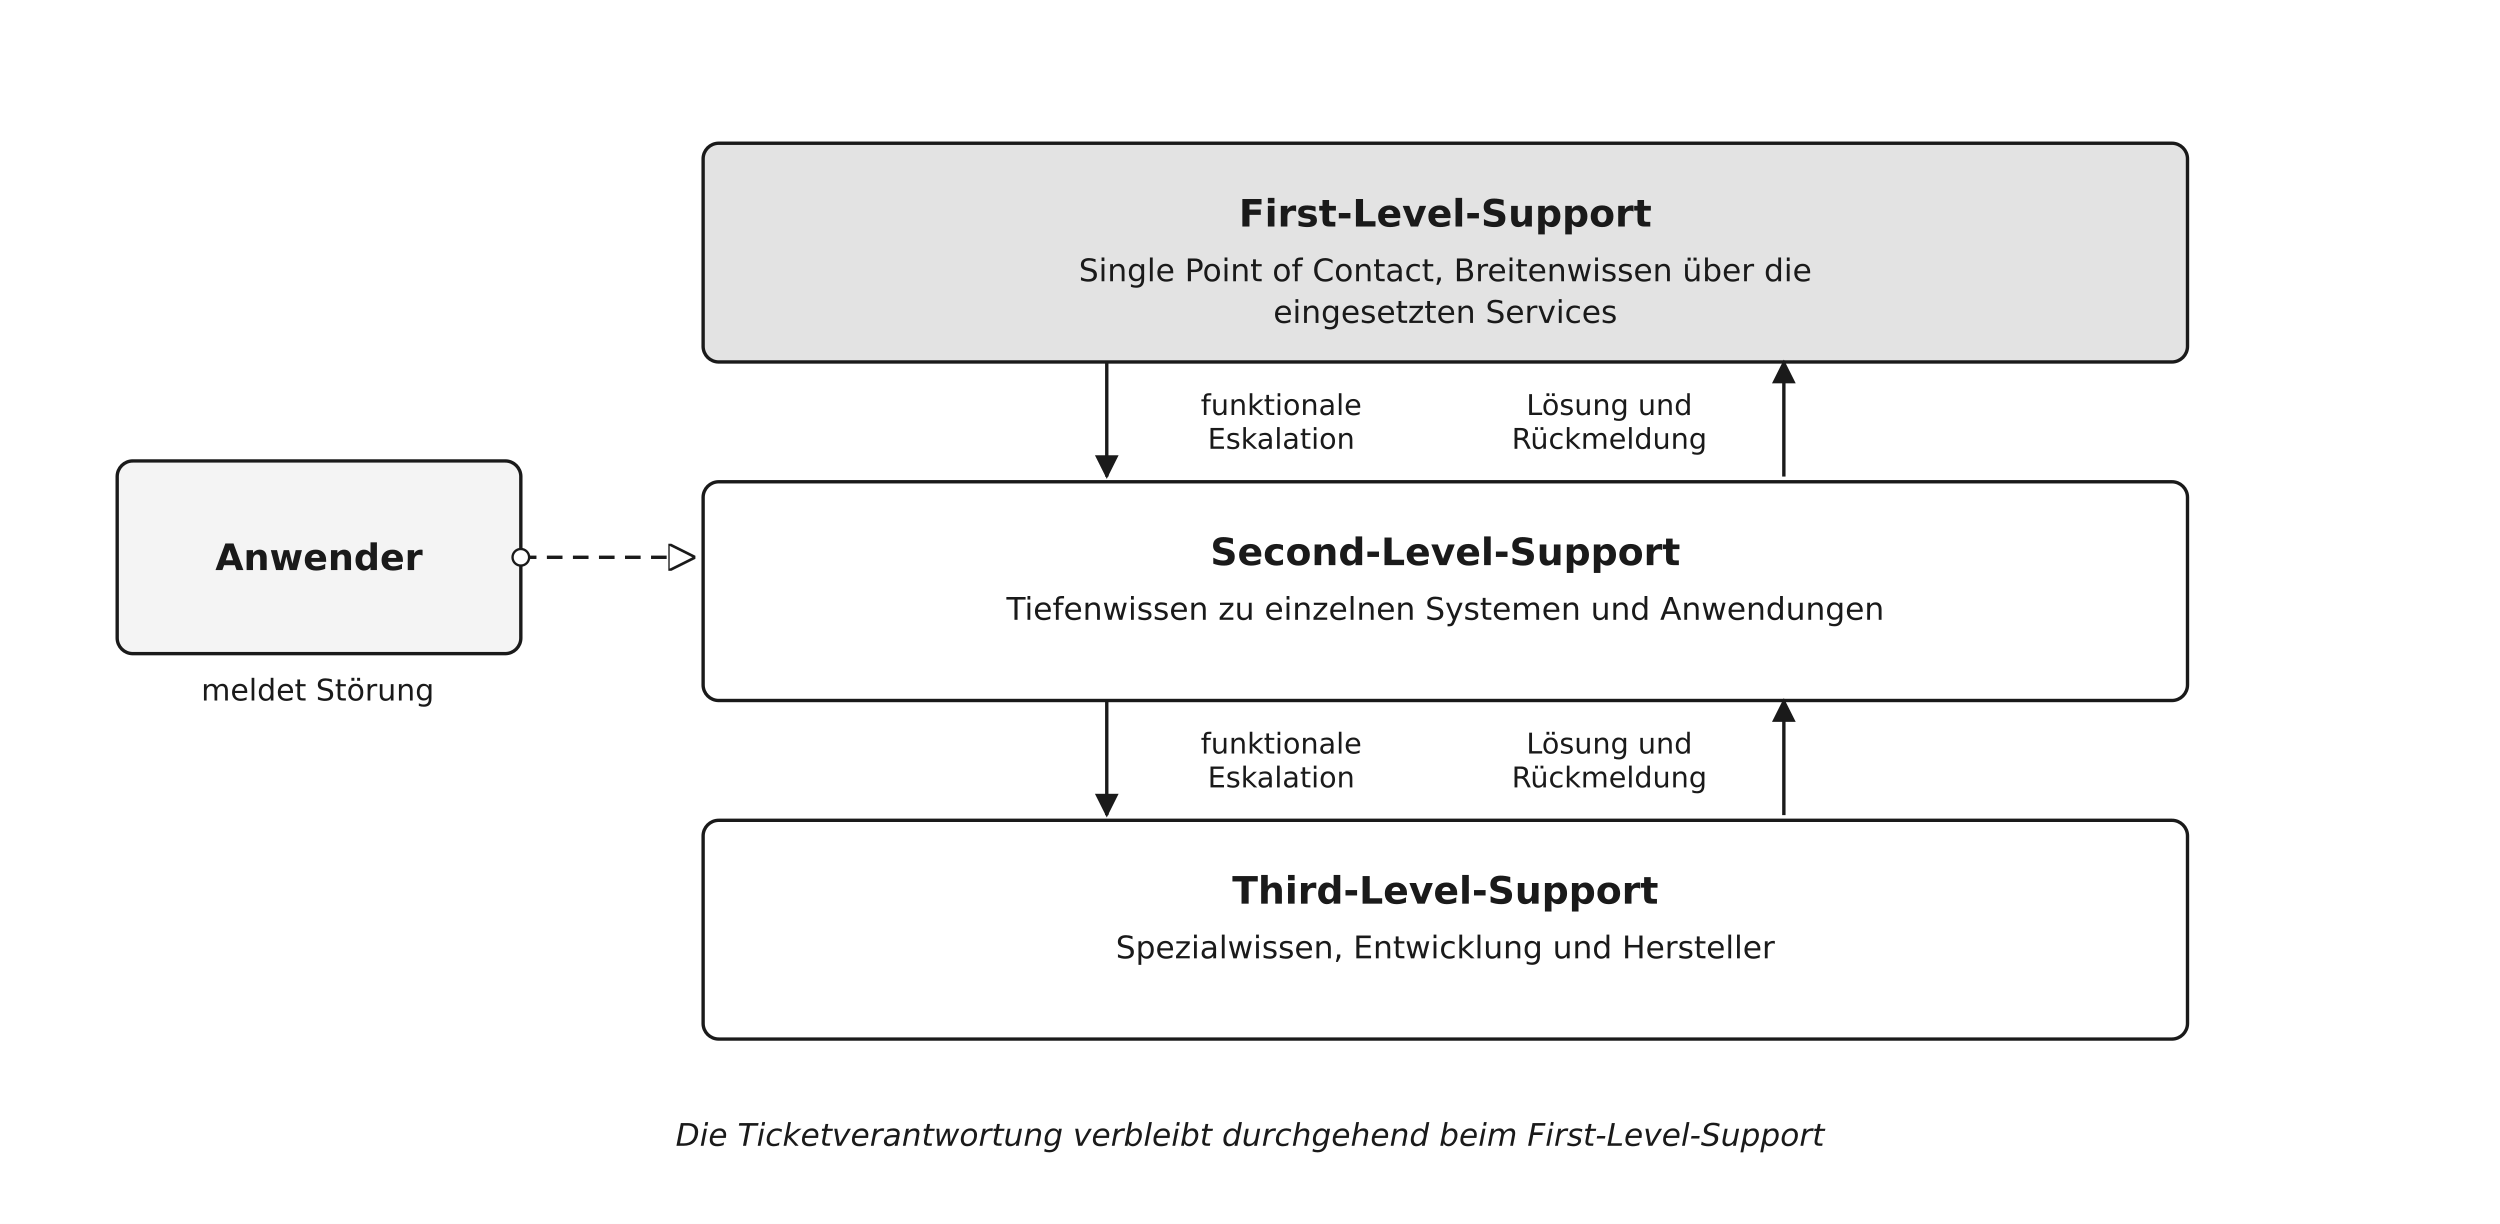
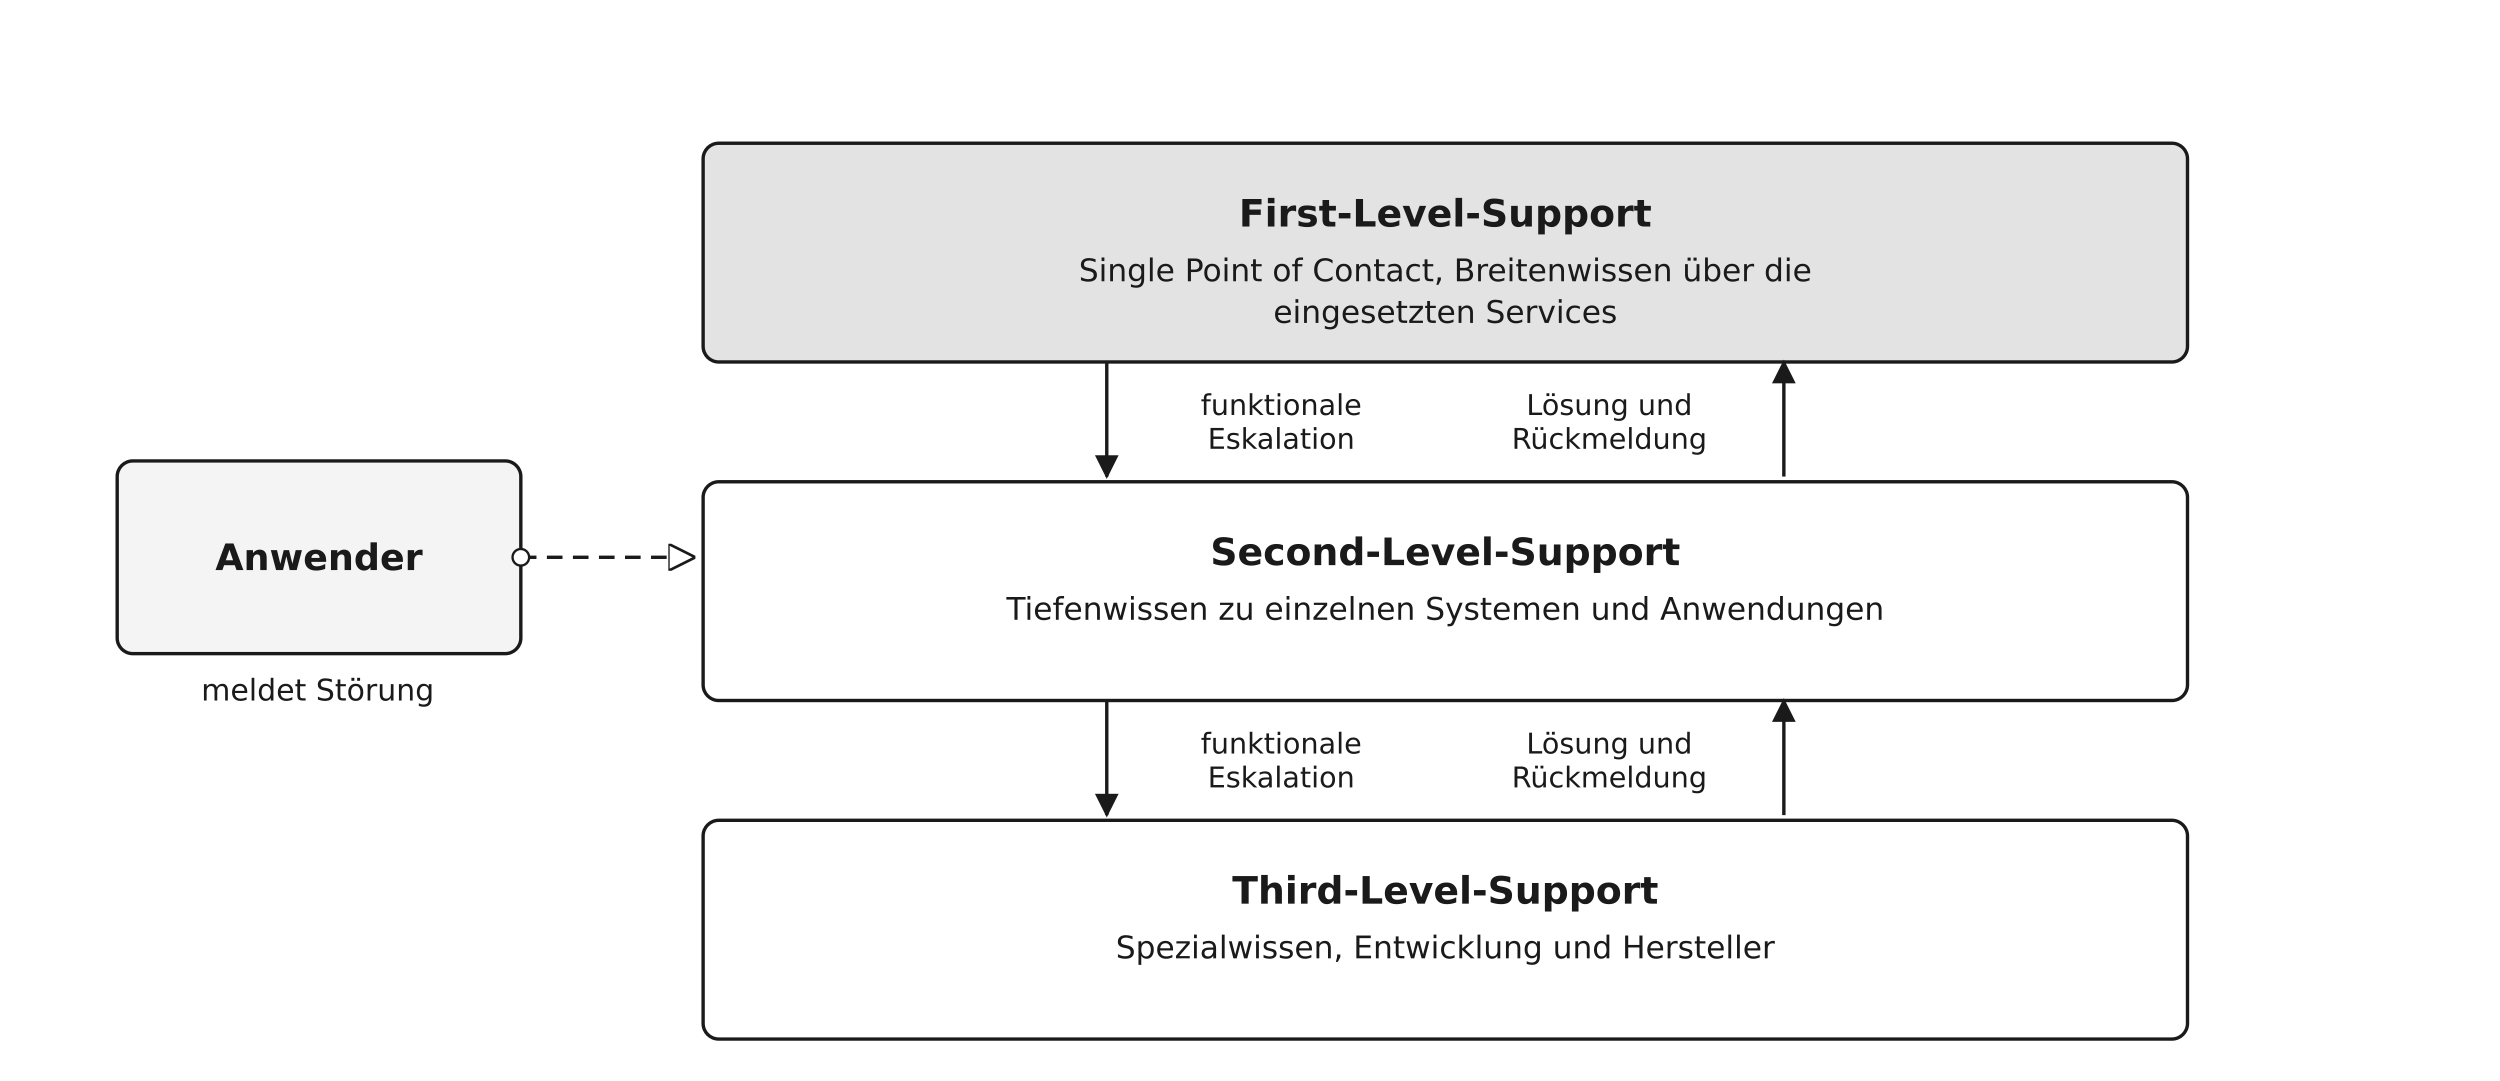
- <svg xmlns="http://www.w3.org/2000/svg" width="960" height="470" viewBox="0 0 960 470" font-family="Carlito, DejaVu Sans, sans-serif">
+ <svg xmlns="http://www.w3.org/2000/svg" width="960" height="415" viewBox="0 0 960 415" font-family="Carlito, DejaVu Sans, sans-serif">
  <defs>
    <marker id="seq" viewBox="0 0 10 10" refX="9" refY="5" markerWidth="7" markerHeight="7" orient="auto-start-reverse">
      <path d="M 0 0 L 10 5 L 0 10 z" fill="#1a1a1a" />
    </marker>
    <marker id="msg" viewBox="0 0 10 10" refX="9" refY="5" markerWidth="8" markerHeight="8" orient="auto-start-reverse">
      <path d="M 0 0 L 10 5 L 0 10 z" fill="#ffffff" stroke="#1a1a1a" stroke-width="1" />
    </marker>
    <marker id="msgstart" viewBox="0 0 10 10" refX="5" refY="5" markerWidth="7" markerHeight="7" orient="auto">
      <circle cx="5" cy="5" r="3.5" fill="#ffffff" stroke="#1a1a1a" stroke-width="1" />
    </marker>
  </defs>
  <rect width="960" height="470" fill="#ffffff" />
  <rect x="45" y="177" width="155" height="74" rx="6" ry="6" fill="#f4f4f4" stroke="#1a1a1a" stroke-width="1.3" />
  <text x="122.5" y="218.9" font-size="14" text-anchor="middle" font-weight="bold" font-style="normal" fill="#1a1a1a">Anwender</text>
  <text x="122" y="269" font-size="11.5" text-anchor="middle" font-weight="normal" font-style="normal" fill="#1a1a1a">meldet Störung</text>
  <path d="M 200 214 L 266 214" fill="none" stroke="#1a1a1a" stroke-width="1.3" stroke-dasharray="6 4" marker-end="url(#msg)" marker-start="url(#msgstart)" />
  <rect x="270" y="55" width="570" height="84" rx="6" fill="#e3e3e3" stroke="#1a1a1a" stroke-width="1.3" />
  <text x="555.0" y="87" font-size="14.5" text-anchor="middle" font-weight="bold" font-style="normal" fill="#1a1a1a">First-Level-Support</text>
  <text x="555.0" y="108" font-size="12" text-anchor="middle" font-weight="normal" font-style="normal" fill="#1a1a1a">Single Point of Contact, Breitenwissen über die</text>
  <text x="555.0" y="124" font-size="12" text-anchor="middle" font-weight="normal" font-style="normal" fill="#1a1a1a">eingesetzten Services</text>
  <rect x="270" y="185" width="570" height="84" rx="6" fill="#ffffff" stroke="#1a1a1a" stroke-width="1.3" />
  <text x="555.0" y="217" font-size="14.5" text-anchor="middle" font-weight="bold" font-style="normal" fill="#1a1a1a">Second-Level-Support</text>
  <text x="555.0" y="238" font-size="12" text-anchor="middle" font-weight="normal" font-style="normal" fill="#1a1a1a">Tiefenwissen zu einzelnen Systemen und Anwendungen</text>
  <rect x="270" y="315" width="570" height="84" rx="6" fill="#ffffff" stroke="#1a1a1a" stroke-width="1.3" />
  <text x="555.0" y="347" font-size="14.5" text-anchor="middle" font-weight="bold" font-style="normal" fill="#1a1a1a">Third-Level-Support</text>
  <text x="555.0" y="368" font-size="12" text-anchor="middle" font-weight="normal" font-style="normal" fill="#1a1a1a">Spezialwissen, Entwicklung und Hersteller</text>
  <path d="M 425 139 L 425 183" fill="none" stroke="#1a1a1a" stroke-width="1.3" marker-end="url(#seq)" />
  <path d="M 685 183 L 685 139" fill="none" stroke="#1a1a1a" stroke-width="1.3" marker-end="url(#seq)" />
  <rect x="456.75" y="147.0" width="70.5" height="30" fill="#ffffff" stroke="none" />
  <text x="492" y="159.35" font-size="11" text-anchor="middle" font-weight="normal" font-style="normal" fill="#1a1a1a">funktionale</text>
  <text x="492" y="172.35" font-size="11" text-anchor="middle" font-weight="normal" font-style="normal" fill="#1a1a1a">Eskalation</text>
  <rect x="582.75" y="147.0" width="70.5" height="30" fill="#ffffff" stroke="none" />
  <text x="618" y="159.35" font-size="11" text-anchor="middle" font-weight="normal" font-style="normal" fill="#1a1a1a">Lösung und</text>
  <text x="618" y="172.35" font-size="11" text-anchor="middle" font-weight="normal" font-style="normal" fill="#1a1a1a">Rückmeldung</text>
  <path d="M 425 269 L 425 313" fill="none" stroke="#1a1a1a" stroke-width="1.3" marker-end="url(#seq)" />
  <path d="M 685 313 L 685 269" fill="none" stroke="#1a1a1a" stroke-width="1.3" marker-end="url(#seq)" />
  <rect x="456.75" y="277.0" width="70.5" height="30" fill="#ffffff" stroke="none" />
  <text x="492" y="289.35" font-size="11" text-anchor="middle" font-weight="normal" font-style="normal" fill="#1a1a1a">funktionale</text>
  <text x="492" y="302.35" font-size="11" text-anchor="middle" font-weight="normal" font-style="normal" fill="#1a1a1a">Eskalation</text>
  <rect x="582.75" y="277.0" width="70.5" height="30" fill="#ffffff" stroke="none" />
  <text x="618" y="289.35" font-size="11" text-anchor="middle" font-weight="normal" font-style="normal" fill="#1a1a1a">Lösung und</text>
  <text x="618" y="302.35" font-size="11" text-anchor="middle" font-weight="normal" font-style="normal" fill="#1a1a1a">Rückmeldung</text>
-   <text x="480.0" y="440" font-size="12" text-anchor="middle" font-weight="normal" font-style="italic" fill="#1a1a1a">Die Ticketverantwortung verbleibt durchgehend beim First-Level-Support</text>
</svg>
